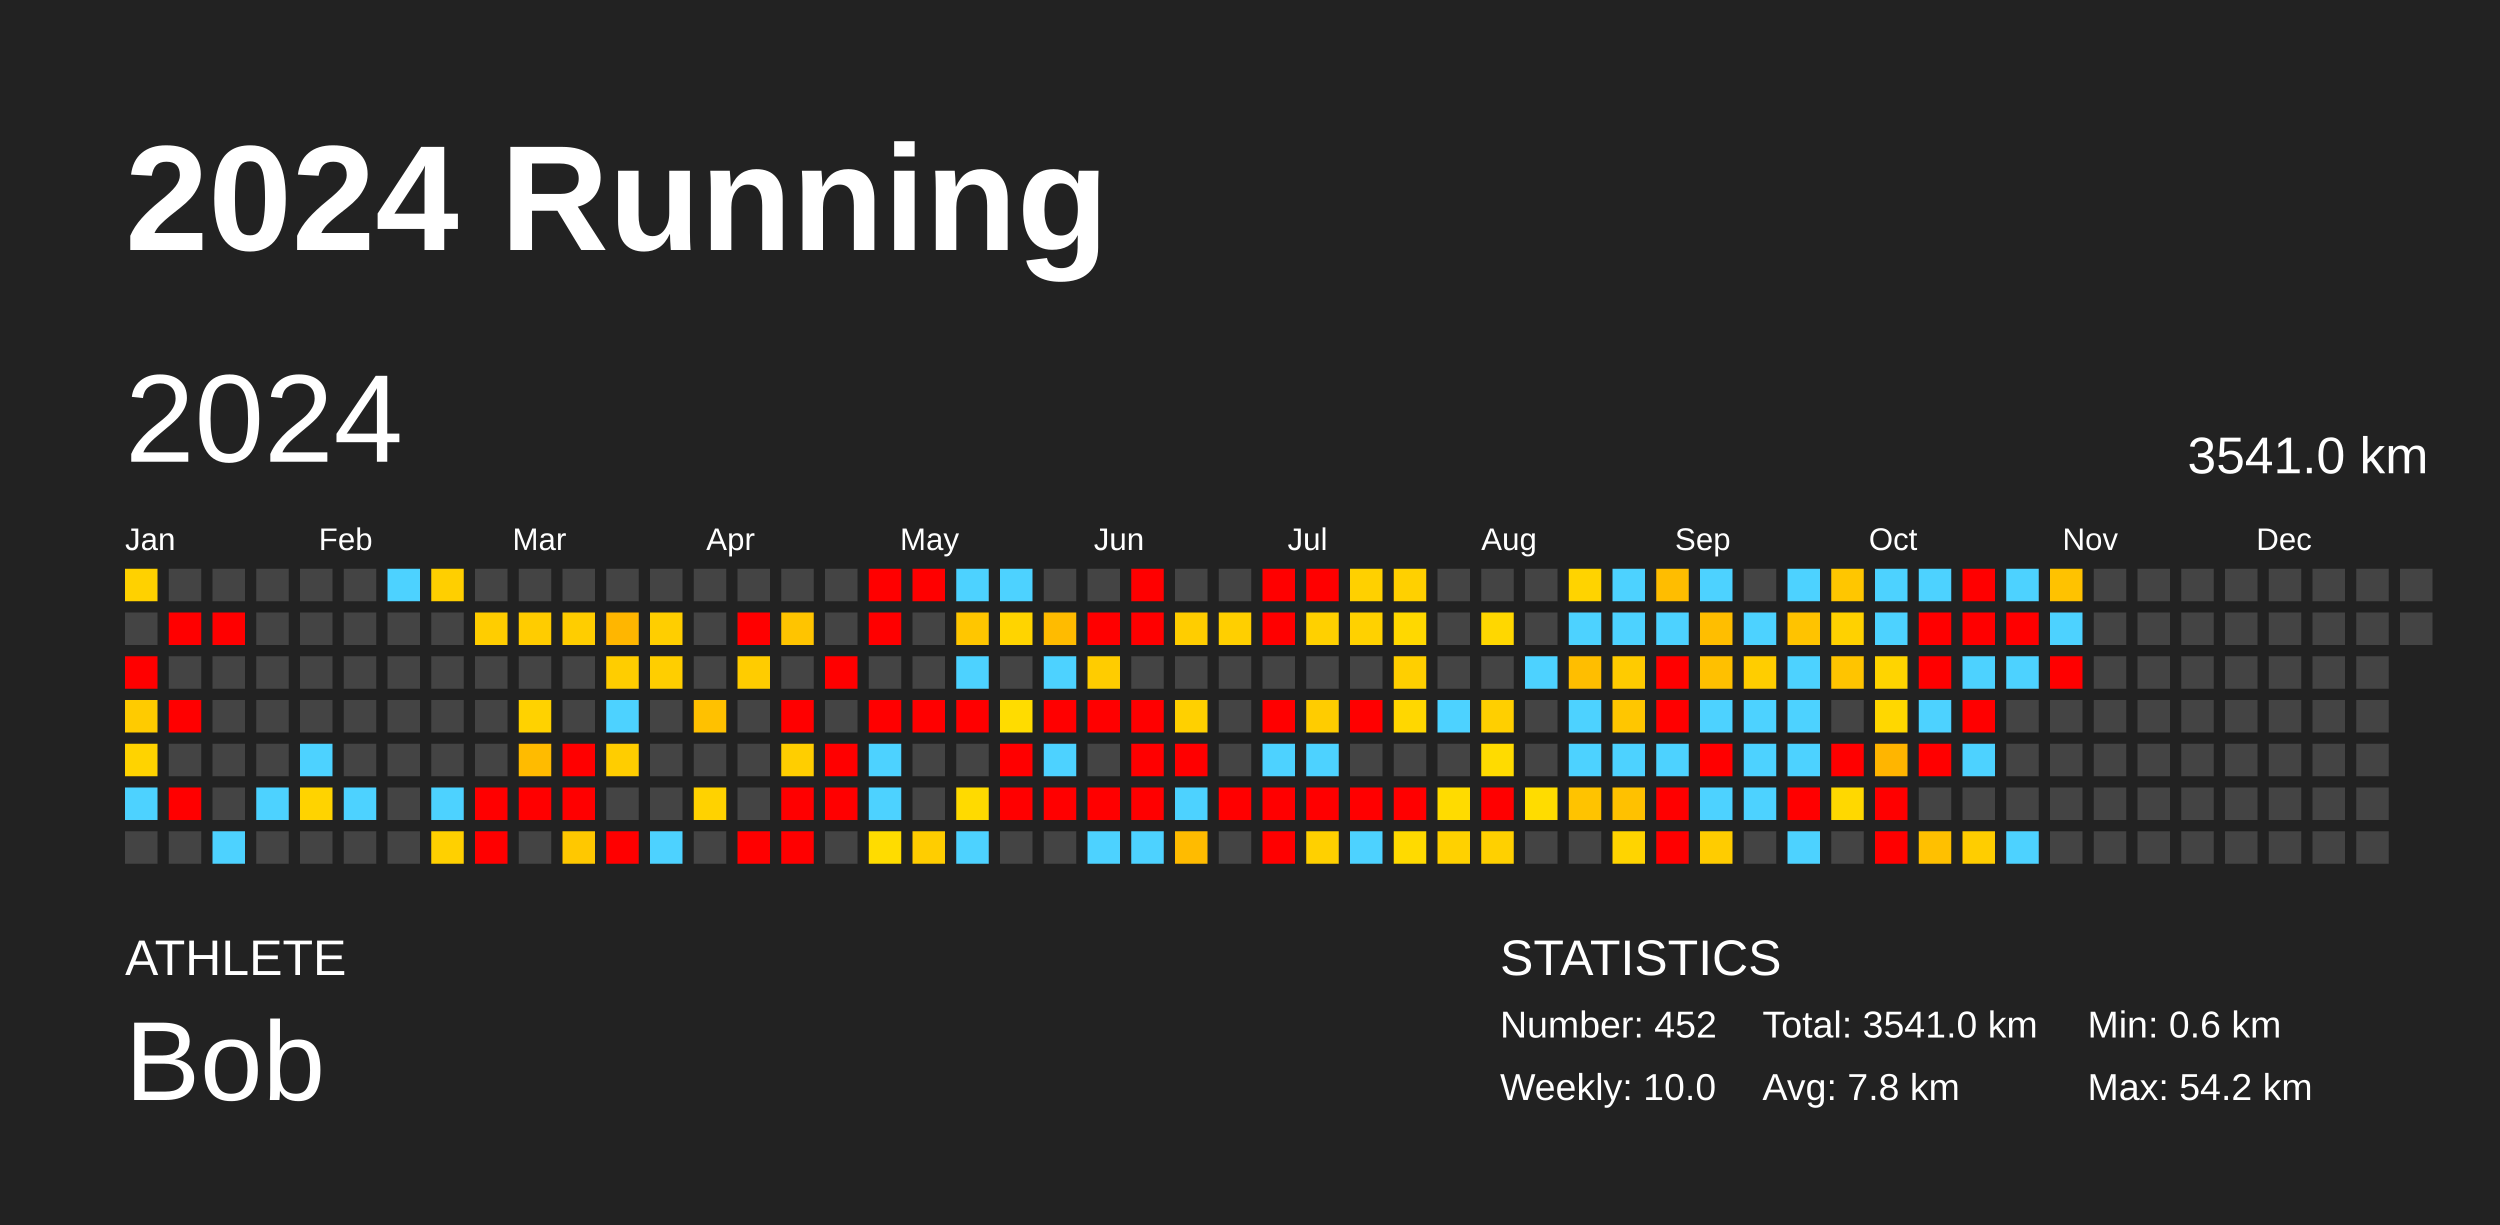
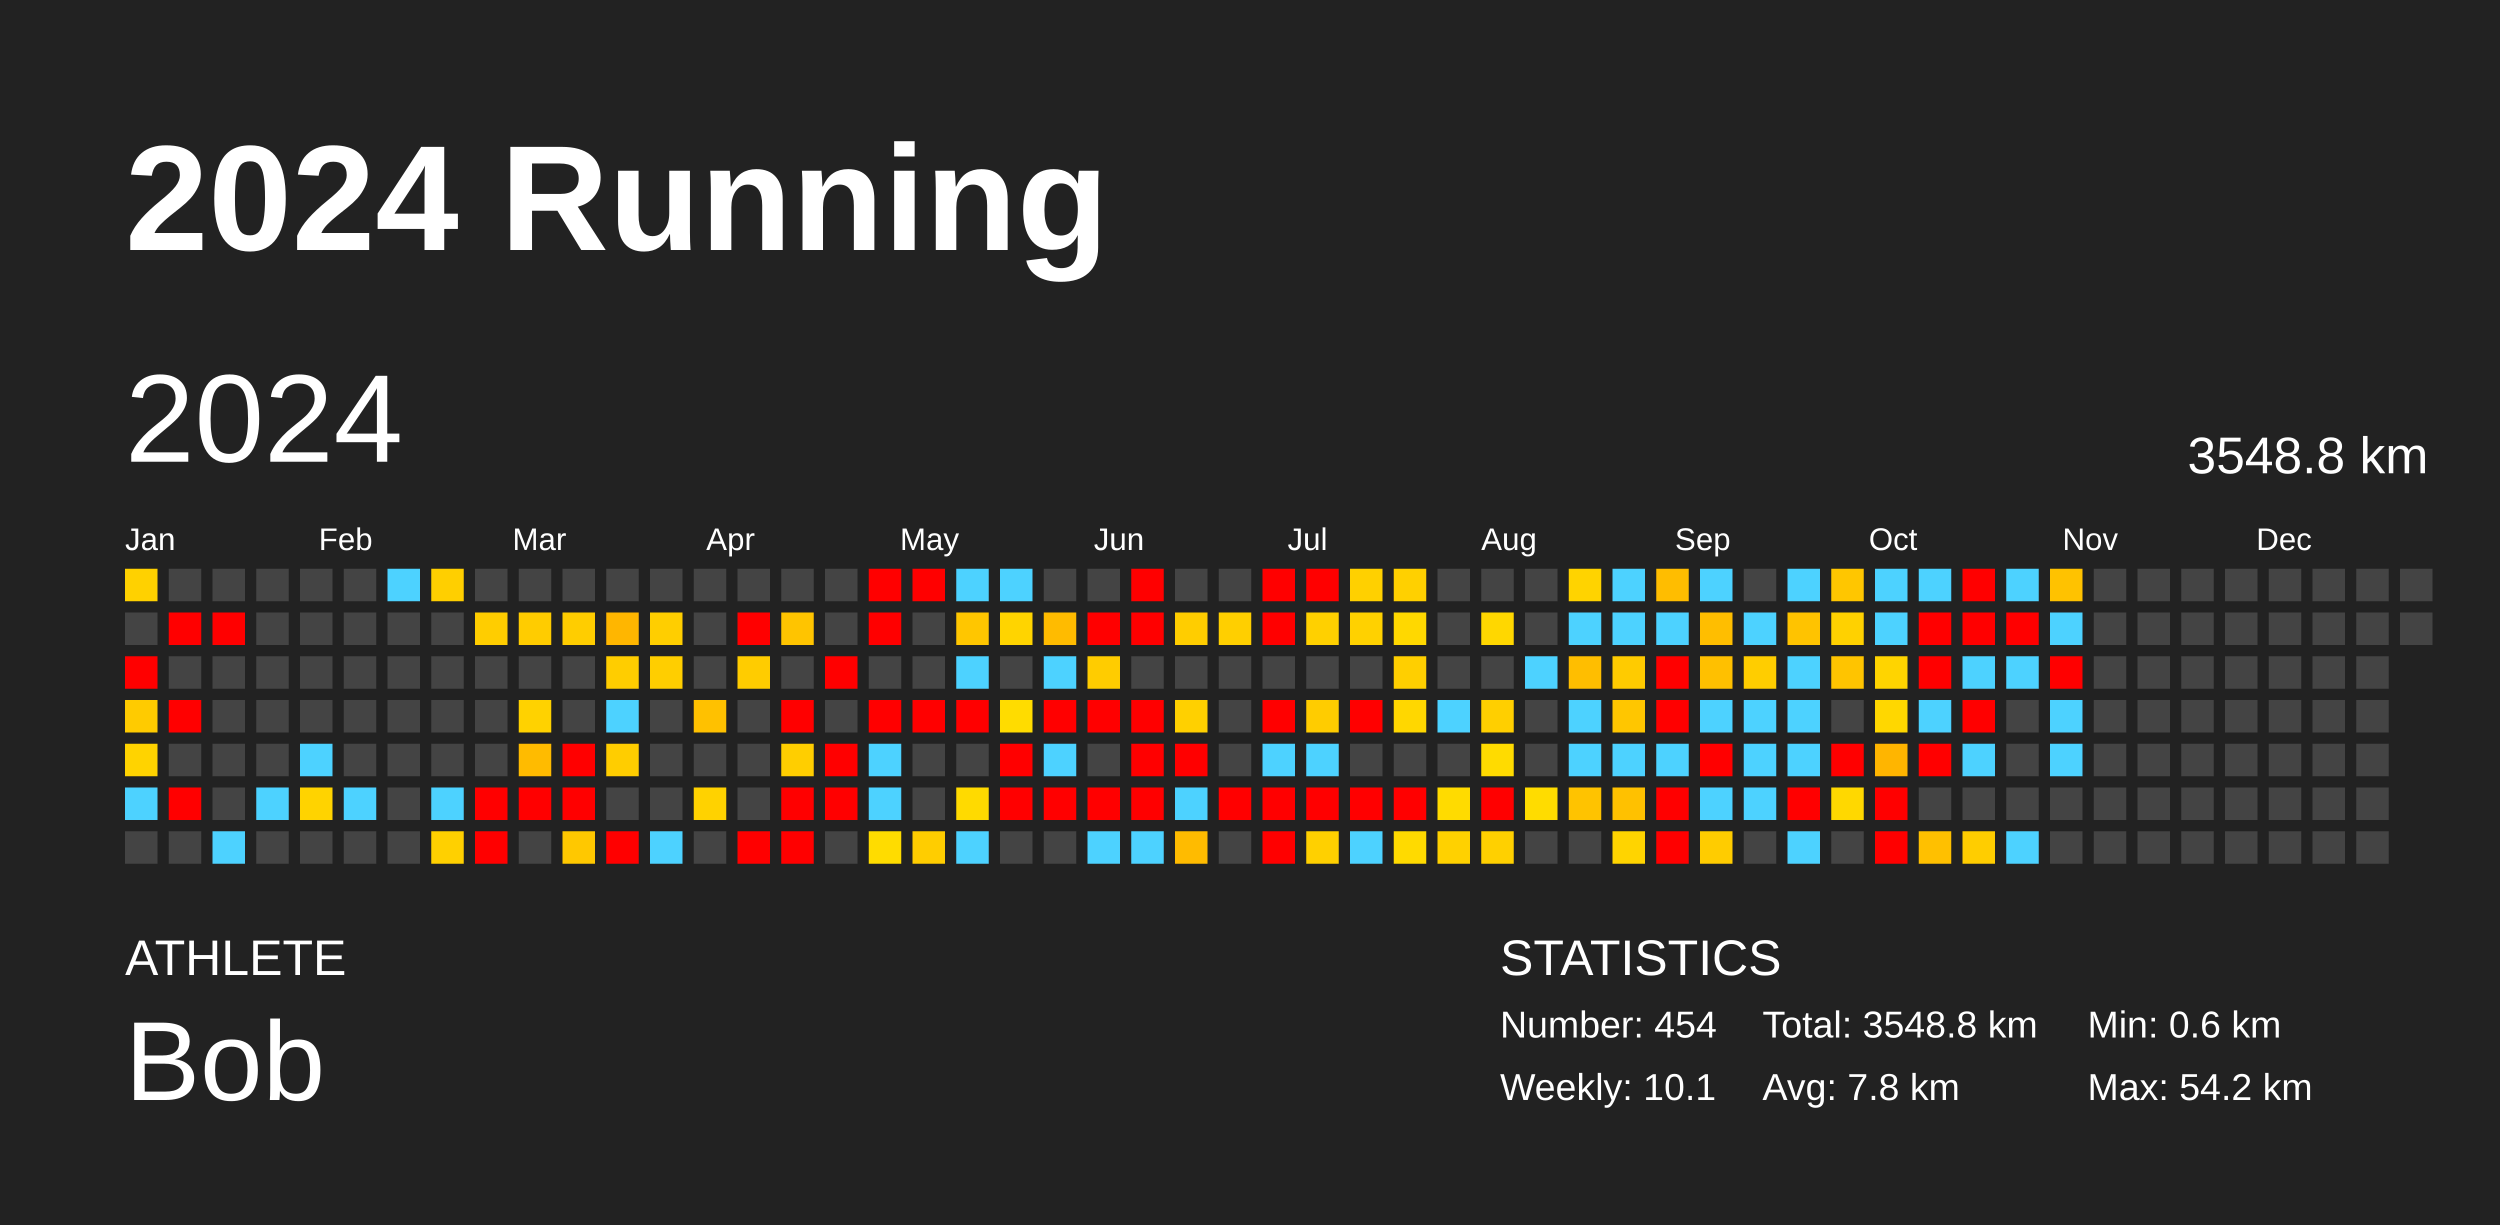
<svg xmlns="http://www.w3.org/2000/svg" baseProfile="full" height="98mm" version="1.1" viewBox="0,0,200,98" width="200mm">
  <defs />
  <rect fill="#222222" height="98" width="200" x="0" y="0" />
  <text fill="#FFFFFF" style="font-size:12px; font-family:Arial; font-weight:bold;" x="10" y="20">2024 Running</text>
  <text fill="#FFFFFF" style="font-size:4px; font-family:Arial" x="10" y="78">ATHLETE</text>
  <text fill="#FFFFFF" style="font-size:9px; font-family:Arial" x="10" y="88">Bob</text>
  <text fill="#FFFFFF" style="font-size:4px; font-family:Arial" x="120" y="78">STATISTICS</text>
-   <text fill="#FFFFFF" style="font-size:3px; font-family:Arial" x="120" y="83">Number: 452</text>
-   <text fill="#FFFFFF" style="font-size:3px; font-family:Arial" x="120" y="88">Weekly: 10.0</text>
-   <text fill="#FFFFFF" style="font-size:3px; font-family:Arial" x="141" y="83">Total: 3541.0 km</text>
+   <text fill="#FFFFFF" style="font-size:3px; font-family:Arial" x="120" y="83">Number: 454</text>
+   <text fill="#FFFFFF" style="font-size:3px; font-family:Arial" x="120" y="88">Weekly: 10.1</text>
+   <text fill="#FFFFFF" style="font-size:3px; font-family:Arial" x="141" y="83">Total: 3548.8 km</text>
  <text fill="#FFFFFF" style="font-size:3px; font-family:Arial" x="141" y="88">Avg: 7.8 km</text>
  <text fill="#FFFFFF" style="font-size:3px; font-family:Arial" x="167" y="83">Min: 0.6 km</text>
  <text fill="#FFFFFF" style="font-size:3px; font-family:Arial" x="167" y="88">Max: 54.2 km</text>
  <text dominant-baseline="hanging" fill="#FFFFFF" style="font-size:10.0px; font-family:Arial;" x="10" y="30">2024</text>
-   <text dominant-baseline="hanging" fill="#FFFFFF" style="font-size:4.125px; font-family:Arial;" x="175" y="35">3541.0 km</text>
+   <text dominant-baseline="hanging" fill="#FFFFFF" style="font-size:4.125px; font-family:Arial;" x="175" y="35">3548.8 km</text>
  <text fill="#FFFFFF" style="font-size:2.5px; font-family:Arial" x="10.0" y="44">Jan</text>
  <text fill="#FFFFFF" style="font-size:2.5px; font-family:Arial" x="25.5" y="44">Feb</text>
  <text fill="#FFFFFF" style="font-size:2.5px; font-family:Arial" x="41.0" y="44">Mar</text>
  <text fill="#FFFFFF" style="font-size:2.5px; font-family:Arial" x="56.5" y="44">Apr</text>
  <text fill="#FFFFFF" style="font-size:2.5px; font-family:Arial" x="72.0" y="44">May</text>
  <text fill="#FFFFFF" style="font-size:2.5px; font-family:Arial" x="87.5" y="44">Jun</text>
  <text fill="#FFFFFF" style="font-size:2.5px; font-family:Arial" x="103.0" y="44">Jul</text>
  <text fill="#FFFFFF" style="font-size:2.5px; font-family:Arial" x="118.5" y="44">Aug</text>
  <text fill="#FFFFFF" style="font-size:2.5px; font-family:Arial" x="134.0" y="44">Sep</text>
  <text fill="#FFFFFF" style="font-size:2.5px; font-family:Arial" x="149.5" y="44">Oct</text>
  <text fill="#FFFFFF" style="font-size:2.5px; font-family:Arial" x="165.0" y="44">Nov</text>
  <text fill="#FFFFFF" style="font-size:2.5px; font-family:Arial" x="180.5" y="44">Dec</text>
  <rect fill="#ffd100" height="2.6" width="2.6" x="10.0" y="45.5" />
  <rect fill="#444444" height="2.6" width="2.6" x="10.0" y="49.0" />
  <rect fill="red" height="2.6" width="2.6" x="10.0" y="52.5" />
  <rect fill="#ffcb00" height="2.6" width="2.6" x="10.0" y="56.0" />
  <rect fill="#ffd300" height="2.6" width="2.6" x="10.0" y="59.5" />
  <rect fill="#4dd2ff" height="2.6" width="2.6" x="10.0" y="63.0" />
  <rect fill="#444444" height="2.6" width="2.6" x="10.0" y="66.5" />
  <rect fill="#444444" height="2.6" width="2.6" x="13.5" y="45.5" />
  <rect fill="red" height="2.6" width="2.6" x="13.5" y="49.0" />
  <rect fill="#444444" height="2.6" width="2.6" x="13.5" y="52.5" />
  <rect fill="red" height="2.6" width="2.6" x="13.5" y="56.0" />
  <rect fill="#444444" height="2.6" width="2.6" x="13.5" y="59.5" />
  <rect fill="red" height="2.6" width="2.6" x="13.5" y="63.0" />
  <rect fill="#444444" height="2.6" width="2.6" x="13.5" y="66.5" />
  <rect fill="#444444" height="2.6" width="2.6" x="17.0" y="45.5" />
  <rect fill="red" height="2.6" width="2.6" x="17.0" y="49.0" />
  <rect fill="#444444" height="2.6" width="2.6" x="17.0" y="52.5" />
  <rect fill="#444444" height="2.6" width="2.6" x="17.0" y="56.0" />
  <rect fill="#444444" height="2.6" width="2.6" x="17.0" y="59.5" />
  <rect fill="#444444" height="2.6" width="2.6" x="17.0" y="63.0" />
  <rect fill="#4dd2ff" height="2.6" width="2.6" x="17.0" y="66.5" />
  <rect fill="#444444" height="2.6" width="2.6" x="20.5" y="45.5" />
  <rect fill="#444444" height="2.6" width="2.6" x="20.5" y="49.0" />
  <rect fill="#444444" height="2.6" width="2.6" x="20.5" y="52.5" />
  <rect fill="#444444" height="2.6" width="2.6" x="20.5" y="56.0" />
  <rect fill="#444444" height="2.6" width="2.6" x="20.5" y="59.5" />
  <rect fill="#4dd2ff" height="2.6" width="2.6" x="20.5" y="63.0" />
  <rect fill="#444444" height="2.6" width="2.6" x="20.5" y="66.5" />
  <rect fill="#444444" height="2.6" width="2.6" x="24.0" y="45.5" />
  <rect fill="#444444" height="2.6" width="2.6" x="24.0" y="49.0" />
  <rect fill="#444444" height="2.6" width="2.6" x="24.0" y="52.5" />
  <rect fill="#444444" height="2.6" width="2.6" x="24.0" y="56.0" />
  <rect fill="#4dd2ff" height="2.6" width="2.6" x="24.0" y="59.5" />
  <rect fill="#ffd300" height="2.6" width="2.6" x="24.0" y="63.0" />
  <rect fill="#444444" height="2.6" width="2.6" x="24.0" y="66.5" />
  <rect fill="#444444" height="2.6" width="2.6" x="27.5" y="45.5" />
  <rect fill="#444444" height="2.6" width="2.6" x="27.5" y="49.0" />
  <rect fill="#444444" height="2.6" width="2.6" x="27.5" y="52.5" />
  <rect fill="#444444" height="2.6" width="2.6" x="27.5" y="56.0" />
  <rect fill="#444444" height="2.6" width="2.6" x="27.5" y="59.5" />
  <rect fill="#4dd2ff" height="2.6" width="2.6" x="27.5" y="63.0" />
  <rect fill="#444444" height="2.6" width="2.6" x="27.5" y="66.5" />
  <rect fill="#4dd2ff" height="2.6" width="2.6" x="31.0" y="45.5" />
  <rect fill="#444444" height="2.6" width="2.6" x="31.0" y="49.0" />
  <rect fill="#444444" height="2.6" width="2.6" x="31.0" y="52.5" />
  <rect fill="#444444" height="2.6" width="2.6" x="31.0" y="56.0" />
  <rect fill="#444444" height="2.6" width="2.6" x="31.0" y="59.5" />
  <rect fill="#444444" height="2.6" width="2.6" x="31.0" y="63.0" />
  <rect fill="#444444" height="2.6" width="2.6" x="31.0" y="66.5" />
  <rect fill="#ffcf00" height="2.6" width="2.6" x="34.5" y="45.5" />
  <rect fill="#444444" height="2.6" width="2.6" x="34.5" y="49.0" />
  <rect fill="#444444" height="2.6" width="2.6" x="34.5" y="52.5" />
  <rect fill="#444444" height="2.6" width="2.6" x="34.5" y="56.0" />
  <rect fill="#444444" height="2.6" width="2.6" x="34.5" y="59.5" />
  <rect fill="#4dd2ff" height="2.6" width="2.6" x="34.5" y="63.0" />
  <rect fill="#ffd000" height="2.6" width="2.6" x="34.5" y="66.5" />
  <rect fill="#444444" height="2.6" width="2.6" x="38.0" y="45.5" />
  <rect fill="#ffcd00" height="2.6" width="2.6" x="38.0" y="49.0" />
  <rect fill="#444444" height="2.6" width="2.6" x="38.0" y="52.5" />
  <rect fill="#444444" height="2.6" width="2.6" x="38.0" y="56.0" />
  <rect fill="#444444" height="2.6" width="2.6" x="38.0" y="59.5" />
  <rect fill="red" height="2.6" width="2.6" x="38.0" y="63.0" />
  <rect fill="red" height="2.6" width="2.6" x="38.0" y="66.5" />
  <rect fill="#444444" height="2.6" width="2.6" x="41.5" y="45.5" />
  <rect fill="#ffcc00" height="2.6" width="2.6" x="41.5" y="49.0" />
  <rect fill="#444444" height="2.6" width="2.6" x="41.5" y="52.5" />
  <rect fill="#ffd200" height="2.6" width="2.6" x="41.5" y="56.0" />
  <rect fill="#ffbb00" height="2.6" width="2.6" x="41.5" y="59.5" />
  <rect fill="red" height="2.6" width="2.6" x="41.5" y="63.0" />
  <rect fill="#444444" height="2.6" width="2.6" x="41.5" y="66.5" />
  <rect fill="#444444" height="2.6" width="2.6" x="45.0" y="45.5" />
  <rect fill="#ffcd00" height="2.6" width="2.6" x="45.0" y="49.0" />
  <rect fill="#444444" height="2.6" width="2.6" x="45.0" y="52.5" />
  <rect fill="#444444" height="2.6" width="2.6" x="45.0" y="56.0" />
  <rect fill="red" height="2.6" width="2.6" x="45.0" y="59.5" />
  <rect fill="red" height="2.6" width="2.6" x="45.0" y="63.0" />
  <rect fill="#ffc800" height="2.6" width="2.6" x="45.0" y="66.5" />
  <rect fill="#444444" height="2.6" width="2.6" x="48.5" y="45.5" />
  <rect fill="#ffb600" height="2.6" width="2.6" x="48.5" y="49.0" />
  <rect fill="#ffcd00" height="2.6" width="2.6" x="48.5" y="52.5" />
  <rect fill="#4dd2ff" height="2.6" width="2.6" x="48.5" y="56.0" />
  <rect fill="#ffcd00" height="2.6" width="2.6" x="48.5" y="59.5" />
  <rect fill="#444444" height="2.6" width="2.6" x="48.5" y="63.0" />
  <rect fill="red" height="2.6" width="2.6" x="48.5" y="66.5" />
  <rect fill="#444444" height="2.6" width="2.6" x="52.0" y="45.5" />
  <rect fill="#ffce00" height="2.6" width="2.6" x="52.0" y="49.0" />
  <rect fill="#ffce00" height="2.6" width="2.6" x="52.0" y="52.5" />
  <rect fill="#444444" height="2.6" width="2.6" x="52.0" y="56.0" />
  <rect fill="#444444" height="2.6" width="2.6" x="52.0" y="59.5" />
  <rect fill="#444444" height="2.6" width="2.6" x="52.0" y="63.0" />
  <rect fill="#4dd2ff" height="2.6" width="2.6" x="52.0" y="66.5" />
  <rect fill="#444444" height="2.6" width="2.6" x="55.5" y="45.5" />
  <rect fill="#444444" height="2.6" width="2.6" x="55.5" y="49.0" />
  <rect fill="#444444" height="2.6" width="2.6" x="55.5" y="52.5" />
  <rect fill="#ffc100" height="2.6" width="2.6" x="55.5" y="56.0" />
  <rect fill="#444444" height="2.6" width="2.6" x="55.5" y="59.5" />
  <rect fill="#ffd200" height="2.6" width="2.6" x="55.5" y="63.0" />
  <rect fill="#444444" height="2.6" width="2.6" x="55.5" y="66.5" />
  <rect fill="#444444" height="2.6" width="2.6" x="59.0" y="45.5" />
  <rect fill="red" height="2.6" width="2.6" x="59.0" y="49.0" />
  <rect fill="#ffcc00" height="2.6" width="2.6" x="59.0" y="52.5" />
  <rect fill="#444444" height="2.6" width="2.6" x="59.0" y="56.0" />
  <rect fill="#444444" height="2.6" width="2.6" x="59.0" y="59.5" />
  <rect fill="#444444" height="2.6" width="2.6" x="59.0" y="63.0" />
  <rect fill="red" height="2.6" width="2.6" x="59.0" y="66.5" />
  <rect fill="#444444" height="2.6" width="2.6" x="62.5" y="45.5" />
  <rect fill="#ffc400" height="2.6" width="2.6" x="62.5" y="49.0" />
  <rect fill="#444444" height="2.6" width="2.6" x="62.5" y="52.5" />
  <rect fill="red" height="2.6" width="2.6" x="62.5" y="56.0" />
  <rect fill="#ffce00" height="2.6" width="2.6" x="62.5" y="59.5" />
  <rect fill="red" height="2.6" width="2.6" x="62.5" y="63.0" />
  <rect fill="red" height="2.6" width="2.6" x="62.5" y="66.5" />
  <rect fill="#444444" height="2.6" width="2.6" x="66.0" y="45.5" />
  <rect fill="#444444" height="2.6" width="2.6" x="66.0" y="49.0" />
  <rect fill="red" height="2.6" width="2.6" x="66.0" y="52.5" />
  <rect fill="#444444" height="2.6" width="2.6" x="66.0" y="56.0" />
  <rect fill="red" height="2.6" width="2.6" x="66.0" y="59.5" />
  <rect fill="red" height="2.6" width="2.6" x="66.0" y="63.0" />
  <rect fill="#444444" height="2.6" width="2.6" x="66.0" y="66.5" />
  <rect fill="red" height="2.6" width="2.6" x="69.5" y="45.5" />
  <rect fill="red" height="2.6" width="2.6" x="69.5" y="49.0" />
  <rect fill="#444444" height="2.6" width="2.6" x="69.5" y="52.5" />
  <rect fill="red" height="2.6" width="2.6" x="69.5" y="56.0" />
  <rect fill="#4dd2ff" height="2.6" width="2.6" x="69.5" y="59.5" />
  <rect fill="#4dd2ff" height="2.6" width="2.6" x="69.5" y="63.0" />
  <rect fill="#ffdc00" height="2.6" width="2.6" x="69.5" y="66.5" />
  <rect fill="red" height="2.6" width="2.6" x="73.0" y="45.5" />
  <rect fill="#444444" height="2.6" width="2.6" x="73.0" y="49.0" />
  <rect fill="#444444" height="2.6" width="2.6" x="73.0" y="52.5" />
  <rect fill="red" height="2.6" width="2.6" x="73.0" y="56.0" />
  <rect fill="#444444" height="2.6" width="2.6" x="73.0" y="59.5" />
  <rect fill="#444444" height="2.6" width="2.6" x="73.0" y="63.0" />
  <rect fill="#ffcd00" height="2.6" width="2.6" x="73.0" y="66.5" />
  <rect fill="#4dd2ff" height="2.6" width="2.6" x="76.5" y="45.5" />
  <rect fill="#ffc600" height="2.6" width="2.6" x="76.5" y="49.0" />
  <rect fill="#4dd2ff" height="2.6" width="2.6" x="76.5" y="52.5" />
  <rect fill="red" height="2.6" width="2.6" x="76.5" y="56.0" />
  <rect fill="#444444" height="2.6" width="2.6" x="76.5" y="59.5" />
  <rect fill="#ffda00" height="2.6" width="2.6" x="76.5" y="63.0" />
  <rect fill="#4dd2ff" height="2.6" width="2.6" x="76.5" y="66.5" />
  <rect fill="#4dd2ff" height="2.6" width="2.6" x="80.0" y="45.5" />
  <rect fill="#ffd400" height="2.6" width="2.6" x="80.0" y="49.0" />
  <rect fill="#444444" height="2.6" width="2.6" x="80.0" y="52.5" />
  <rect fill="#ffdc00" height="2.6" width="2.6" x="80.0" y="56.0" />
  <rect fill="red" height="2.6" width="2.6" x="80.0" y="59.5" />
  <rect fill="red" height="2.6" width="2.6" x="80.0" y="63.0" />
  <rect fill="#444444" height="2.6" width="2.6" x="80.0" y="66.5" />
  <rect fill="#444444" height="2.6" width="2.6" x="83.5" y="45.5" />
  <rect fill="#ffbb00" height="2.6" width="2.6" x="83.5" y="49.0" />
  <rect fill="#4dd2ff" height="2.6" width="2.6" x="83.5" y="52.5" />
  <rect fill="red" height="2.6" width="2.6" x="83.5" y="56.0" />
  <rect fill="#4dd2ff" height="2.6" width="2.6" x="83.5" y="59.5" />
  <rect fill="red" height="2.6" width="2.6" x="83.5" y="63.0" />
  <rect fill="#444444" height="2.6" width="2.6" x="83.5" y="66.5" />
  <rect fill="#444444" height="2.6" width="2.6" x="87.0" y="45.5" />
  <rect fill="red" height="2.6" width="2.6" x="87.0" y="49.0" />
  <rect fill="#ffcc00" height="2.6" width="2.6" x="87.0" y="52.5" />
  <rect fill="red" height="2.6" width="2.6" x="87.0" y="56.0" />
  <rect fill="#444444" height="2.6" width="2.6" x="87.0" y="59.5" />
  <rect fill="red" height="2.6" width="2.6" x="87.0" y="63.0" />
  <rect fill="#4dd2ff" height="2.6" width="2.6" x="87.0" y="66.5" />
  <rect fill="red" height="2.6" width="2.6" x="90.5" y="45.5" />
  <rect fill="red" height="2.6" width="2.6" x="90.5" y="49.0" />
  <rect fill="#444444" height="2.6" width="2.6" x="90.5" y="52.5" />
  <rect fill="red" height="2.6" width="2.6" x="90.5" y="56.0" />
  <rect fill="red" height="2.6" width="2.6" x="90.5" y="59.5" />
  <rect fill="red" height="2.6" width="2.6" x="90.5" y="63.0" />
  <rect fill="#4dd2ff" height="2.6" width="2.6" x="90.5" y="66.5" />
  <rect fill="#444444" height="2.6" width="2.6" x="94.0" y="45.5" />
  <rect fill="#ffcd00" height="2.6" width="2.6" x="94.0" y="49.0" />
  <rect fill="#444444" height="2.6" width="2.6" x="94.0" y="52.5" />
  <rect fill="#ffd000" height="2.6" width="2.6" x="94.0" y="56.0" />
  <rect fill="red" height="2.6" width="2.6" x="94.0" y="59.5" />
  <rect fill="#4dd2ff" height="2.6" width="2.6" x="94.0" y="63.0" />
  <rect fill="#ffbb00" height="2.6" width="2.6" x="94.0" y="66.5" />
  <rect fill="#444444" height="2.6" width="2.6" x="97.5" y="45.5" />
  <rect fill="#ffcf00" height="2.6" width="2.6" x="97.5" y="49.0" />
  <rect fill="#444444" height="2.6" width="2.6" x="97.5" y="52.5" />
  <rect fill="#444444" height="2.6" width="2.6" x="97.5" y="56.0" />
  <rect fill="#444444" height="2.6" width="2.6" x="97.5" y="59.5" />
  <rect fill="red" height="2.6" width="2.6" x="97.5" y="63.0" />
  <rect fill="#444444" height="2.6" width="2.6" x="97.5" y="66.5" />
  <rect fill="red" height="2.6" width="2.6" x="101.0" y="45.5" />
  <rect fill="red" height="2.6" width="2.6" x="101.0" y="49.0" />
  <rect fill="#444444" height="2.6" width="2.6" x="101.0" y="52.5" />
  <rect fill="red" height="2.6" width="2.6" x="101.0" y="56.0" />
  <rect fill="#4dd2ff" height="2.6" width="2.6" x="101.0" y="59.5" />
  <rect fill="red" height="2.6" width="2.6" x="101.0" y="63.0" />
  <rect fill="red" height="2.6" width="2.6" x="101.0" y="66.5" />
  <rect fill="red" height="2.6" width="2.6" x="104.5" y="45.5" />
  <rect fill="#ffd000" height="2.6" width="2.6" x="104.5" y="49.0" />
  <rect fill="#444444" height="2.6" width="2.6" x="104.5" y="52.5" />
  <rect fill="#ffcc00" height="2.6" width="2.6" x="104.5" y="56.0" />
  <rect fill="#4dd2ff" height="2.6" width="2.6" x="104.5" y="59.5" />
  <rect fill="red" height="2.6" width="2.6" x="104.5" y="63.0" />
  <rect fill="#ffd000" height="2.6" width="2.6" x="104.5" y="66.5" />
  <rect fill="#ffd000" height="2.6" width="2.6" x="108.0" y="45.5" />
  <rect fill="#ffd100" height="2.6" width="2.6" x="108.0" y="49.0" />
  <rect fill="#444444" height="2.6" width="2.6" x="108.0" y="52.5" />
  <rect fill="red" height="2.6" width="2.6" x="108.0" y="56.0" />
  <rect fill="#444444" height="2.6" width="2.6" x="108.0" y="59.5" />
  <rect fill="red" height="2.6" width="2.6" x="108.0" y="63.0" />
  <rect fill="#4dd2ff" height="2.6" width="2.6" x="108.0" y="66.5" />
  <rect fill="#ffd000" height="2.6" width="2.6" x="111.5" y="45.5" />
  <rect fill="#ffd800" height="2.6" width="2.6" x="111.5" y="49.0" />
  <rect fill="#ffcf00" height="2.6" width="2.6" x="111.5" y="52.5" />
  <rect fill="#ffd700" height="2.6" width="2.6" x="111.5" y="56.0" />
  <rect fill="#444444" height="2.6" width="2.6" x="111.5" y="59.5" />
  <rect fill="red" height="2.6" width="2.6" x="111.5" y="63.0" />
  <rect fill="#ffda00" height="2.6" width="2.6" x="111.5" y="66.5" />
  <rect fill="#444444" height="2.6" width="2.6" x="115.0" y="45.5" />
  <rect fill="#444444" height="2.6" width="2.6" x="115.0" y="49.0" />
  <rect fill="#444444" height="2.6" width="2.6" x="115.0" y="52.5" />
  <rect fill="#4dd2ff" height="2.6" width="2.6" x="115.0" y="56.0" />
  <rect fill="#444444" height="2.6" width="2.6" x="115.0" y="59.5" />
  <rect fill="#ffdb00" height="2.6" width="2.6" x="115.0" y="63.0" />
  <rect fill="#ffd100" height="2.6" width="2.6" x="115.0" y="66.5" />
  <rect fill="#444444" height="2.6" width="2.6" x="118.5" y="45.5" />
  <rect fill="#ffd700" height="2.6" width="2.6" x="118.5" y="49.0" />
  <rect fill="#444444" height="2.6" width="2.6" x="118.5" y="52.5" />
  <rect fill="#ffcf00" height="2.6" width="2.6" x="118.5" y="56.0" />
  <rect fill="#ffdb00" height="2.6" width="2.6" x="118.5" y="59.5" />
  <rect fill="red" height="2.6" width="2.6" x="118.5" y="63.0" />
  <rect fill="#ffd000" height="2.6" width="2.6" x="118.5" y="66.5" />
  <rect fill="#444444" height="2.6" width="2.6" x="122.0" y="45.5" />
  <rect fill="#444444" height="2.6" width="2.6" x="122.0" y="49.0" />
  <rect fill="#4dd2ff" height="2.6" width="2.6" x="122.0" y="52.5" />
  <rect fill="#444444" height="2.6" width="2.6" x="122.0" y="56.0" />
  <rect fill="#444444" height="2.6" width="2.6" x="122.0" y="59.5" />
  <rect fill="#ffdc00" height="2.6" width="2.6" x="122.0" y="63.0" />
  <rect fill="#444444" height="2.6" width="2.6" x="122.0" y="66.5" />
  <rect fill="#ffd300" height="2.6" width="2.6" x="125.5" y="45.5" />
  <rect fill="#4dd2ff" height="2.6" width="2.6" x="125.5" y="49.0" />
  <rect fill="#ffbe00" height="2.6" width="2.6" x="125.5" y="52.5" />
  <rect fill="#4dd2ff" height="2.6" width="2.6" x="125.5" y="56.0" />
  <rect fill="#4dd2ff" height="2.6" width="2.6" x="125.5" y="59.5" />
  <rect fill="#ffc300" height="2.6" width="2.6" x="125.5" y="63.0" />
  <rect fill="#444444" height="2.6" width="2.6" x="125.5" y="66.5" />
  <rect fill="#4dd2ff" height="2.6" width="2.6" x="129.0" y="45.5" />
  <rect fill="#4dd2ff" height="2.6" width="2.6" x="129.0" y="49.0" />
  <rect fill="#ffcb00" height="2.6" width="2.6" x="129.0" y="52.5" />
  <rect fill="#ffc600" height="2.6" width="2.6" x="129.0" y="56.0" />
  <rect fill="#4dd2ff" height="2.6" width="2.6" x="129.0" y="59.5" />
  <rect fill="#ffc100" height="2.6" width="2.6" x="129.0" y="63.0" />
  <rect fill="#ffd400" height="2.6" width="2.6" x="129.0" y="66.5" />
  <rect fill="#ffbd00" height="2.6" width="2.6" x="132.5" y="45.5" />
  <rect fill="#4dd2ff" height="2.6" width="2.6" x="132.5" y="49.0" />
  <rect fill="red" height="2.6" width="2.6" x="132.5" y="52.5" />
  <rect fill="red" height="2.6" width="2.6" x="132.5" y="56.0" />
  <rect fill="#4dd2ff" height="2.6" width="2.6" x="132.5" y="59.5" />
  <rect fill="red" height="2.6" width="2.6" x="132.5" y="63.0" />
  <rect fill="red" height="2.6" width="2.6" x="132.5" y="66.5" />
  <rect fill="#4dd2ff" height="2.6" width="2.6" x="136.0" y="45.5" />
  <rect fill="#ffbe00" height="2.6" width="2.6" x="136.0" y="49.0" />
  <rect fill="#ffc000" height="2.6" width="2.6" x="136.0" y="52.5" />
  <rect fill="#4dd2ff" height="2.6" width="2.6" x="136.0" y="56.0" />
  <rect fill="red" height="2.6" width="2.6" x="136.0" y="59.5" />
  <rect fill="#4dd2ff" height="2.6" width="2.6" x="136.0" y="63.0" />
  <rect fill="#ffcc00" height="2.6" width="2.6" x="136.0" y="66.5" />
  <rect fill="#444444" height="2.6" width="2.6" x="139.5" y="45.5" />
  <rect fill="#4dd2ff" height="2.6" width="2.6" x="139.5" y="49.0" />
  <rect fill="#ffcd00" height="2.6" width="2.6" x="139.5" y="52.5" />
  <rect fill="#4dd2ff" height="2.6" width="2.6" x="139.5" y="56.0" />
  <rect fill="#4dd2ff" height="2.6" width="2.6" x="139.5" y="59.5" />
  <rect fill="#4dd2ff" height="2.6" width="2.6" x="139.5" y="63.0" />
  <rect fill="#444444" height="2.6" width="2.6" x="139.5" y="66.5" />
  <rect fill="#4dd2ff" height="2.6" width="2.6" x="143.0" y="45.5" />
  <rect fill="#ffc300" height="2.6" width="2.6" x="143.0" y="49.0" />
  <rect fill="#4dd2ff" height="2.6" width="2.6" x="143.0" y="52.5" />
  <rect fill="#4dd2ff" height="2.6" width="2.6" x="143.0" y="56.0" />
  <rect fill="#4dd2ff" height="2.6" width="2.6" x="143.0" y="59.5" />
  <rect fill="red" height="2.6" width="2.6" x="143.0" y="63.0" />
  <rect fill="#4dd2ff" height="2.6" width="2.6" x="143.0" y="66.5" />
  <rect fill="#ffc600" height="2.6" width="2.6" x="146.5" y="45.5" />
  <rect fill="#ffd100" height="2.6" width="2.6" x="146.5" y="49.0" />
  <rect fill="#ffc400" height="2.6" width="2.6" x="146.5" y="52.5" />
  <rect fill="#444444" height="2.6" width="2.6" x="146.5" y="56.0" />
  <rect fill="red" height="2.6" width="2.6" x="146.5" y="59.5" />
  <rect fill="#ffd800" height="2.6" width="2.6" x="146.5" y="63.0" />
  <rect fill="#444444" height="2.6" width="2.6" x="146.5" y="66.5" />
  <rect fill="#4dd2ff" height="2.6" width="2.6" x="150.0" y="45.5" />
  <rect fill="#4dd2ff" height="2.6" width="2.6" x="150.0" y="49.0" />
  <rect fill="#ffd400" height="2.6" width="2.6" x="150.0" y="52.5" />
  <rect fill="#ffd700" height="2.6" width="2.6" x="150.0" y="56.0" />
  <rect fill="#ffb500" height="2.6" width="2.6" x="150.0" y="59.5" />
  <rect fill="red" height="2.6" width="2.6" x="150.0" y="63.0" />
  <rect fill="red" height="2.6" width="2.6" x="150.0" y="66.5" />
  <rect fill="#4dd2ff" height="2.6" width="2.6" x="153.5" y="45.5" />
  <rect fill="red" height="2.6" width="2.6" x="153.5" y="49.0" />
  <rect fill="red" height="2.6" width="2.6" x="153.5" y="52.5" />
  <rect fill="#4dd2ff" height="2.6" width="2.6" x="153.5" y="56.0" />
  <rect fill="red" height="2.6" width="2.6" x="153.5" y="59.5" />
  <rect fill="#444444" height="2.6" width="2.6" x="153.5" y="63.0" />
  <rect fill="#ffc000" height="2.6" width="2.6" x="153.5" y="66.5" />
  <rect fill="red" height="2.6" width="2.6" x="157.0" y="45.5" />
  <rect fill="red" height="2.6" width="2.6" x="157.0" y="49.0" />
  <rect fill="#4dd2ff" height="2.6" width="2.6" x="157.0" y="52.5" />
  <rect fill="red" height="2.6" width="2.6" x="157.0" y="56.0" />
  <rect fill="#4dd2ff" height="2.6" width="2.6" x="157.0" y="59.5" />
  <rect fill="#444444" height="2.6" width="2.6" x="157.0" y="63.0" />
  <rect fill="#ffcd00" height="2.6" width="2.6" x="157.0" y="66.5" />
  <rect fill="#4dd2ff" height="2.6" width="2.6" x="160.5" y="45.5" />
  <rect fill="red" height="2.6" width="2.6" x="160.5" y="49.0" />
  <rect fill="#4dd2ff" height="2.6" width="2.6" x="160.5" y="52.5" />
  <rect fill="#444444" height="2.6" width="2.6" x="160.5" y="56.0" />
  <rect fill="#444444" height="2.6" width="2.6" x="160.5" y="59.5" />
  <rect fill="#444444" height="2.6" width="2.6" x="160.5" y="63.0" />
  <rect fill="#4dd2ff" height="2.6" width="2.6" x="160.5" y="66.5" />
  <rect fill="#ffc200" height="2.6" width="2.6" x="164.0" y="45.5" />
  <rect fill="#4dd2ff" height="2.6" width="2.6" x="164.0" y="49.0" />
  <rect fill="red" height="2.6" width="2.6" x="164.0" y="52.5" />
-   <rect fill="#444444" height="2.6" width="2.6" x="164.0" y="56.0" />
-   <rect fill="#444444" height="2.6" width="2.6" x="164.0" y="59.5" />
+   <rect fill="#4dd2ff" height="2.6" width="2.6" x="164.0" y="56.0" />
+   <rect fill="#4dd2ff" height="2.6" width="2.6" x="164.0" y="59.5" />
  <rect fill="#444444" height="2.6" width="2.6" x="164.0" y="63.0" />
  <rect fill="#444444" height="2.6" width="2.6" x="164.0" y="66.5" />
  <rect fill="#444444" height="2.6" width="2.6" x="167.5" y="45.5" />
  <rect fill="#444444" height="2.6" width="2.6" x="167.5" y="49.0" />
  <rect fill="#444444" height="2.6" width="2.6" x="167.5" y="52.5" />
  <rect fill="#444444" height="2.6" width="2.6" x="167.5" y="56.0" />
  <rect fill="#444444" height="2.6" width="2.6" x="167.5" y="59.5" />
  <rect fill="#444444" height="2.6" width="2.6" x="167.5" y="63.0" />
  <rect fill="#444444" height="2.6" width="2.6" x="167.5" y="66.5" />
  <rect fill="#444444" height="2.6" width="2.6" x="171.0" y="45.5" />
  <rect fill="#444444" height="2.6" width="2.6" x="171.0" y="49.0" />
  <rect fill="#444444" height="2.6" width="2.6" x="171.0" y="52.5" />
  <rect fill="#444444" height="2.6" width="2.6" x="171.0" y="56.0" />
  <rect fill="#444444" height="2.6" width="2.6" x="171.0" y="59.5" />
  <rect fill="#444444" height="2.6" width="2.6" x="171.0" y="63.0" />
  <rect fill="#444444" height="2.6" width="2.6" x="171.0" y="66.5" />
  <rect fill="#444444" height="2.6" width="2.6" x="174.5" y="45.5" />
  <rect fill="#444444" height="2.6" width="2.6" x="174.5" y="49.0" />
  <rect fill="#444444" height="2.6" width="2.6" x="174.5" y="52.5" />
  <rect fill="#444444" height="2.6" width="2.6" x="174.5" y="56.0" />
  <rect fill="#444444" height="2.6" width="2.6" x="174.5" y="59.5" />
  <rect fill="#444444" height="2.6" width="2.6" x="174.5" y="63.0" />
  <rect fill="#444444" height="2.6" width="2.6" x="174.5" y="66.5" />
  <rect fill="#444444" height="2.6" width="2.6" x="178.0" y="45.5" />
  <rect fill="#444444" height="2.6" width="2.6" x="178.0" y="49.0" />
  <rect fill="#444444" height="2.6" width="2.6" x="178.0" y="52.5" />
  <rect fill="#444444" height="2.6" width="2.6" x="178.0" y="56.0" />
  <rect fill="#444444" height="2.6" width="2.6" x="178.0" y="59.5" />
  <rect fill="#444444" height="2.6" width="2.6" x="178.0" y="63.0" />
  <rect fill="#444444" height="2.6" width="2.6" x="178.0" y="66.5" />
  <rect fill="#444444" height="2.6" width="2.6" x="181.5" y="45.5" />
  <rect fill="#444444" height="2.6" width="2.6" x="181.5" y="49.0" />
  <rect fill="#444444" height="2.6" width="2.6" x="181.5" y="52.5" />
  <rect fill="#444444" height="2.6" width="2.6" x="181.5" y="56.0" />
  <rect fill="#444444" height="2.6" width="2.6" x="181.5" y="59.5" />
  <rect fill="#444444" height="2.6" width="2.6" x="181.5" y="63.0" />
  <rect fill="#444444" height="2.6" width="2.6" x="181.5" y="66.5" />
  <rect fill="#444444" height="2.6" width="2.6" x="185.0" y="45.5" />
  <rect fill="#444444" height="2.6" width="2.6" x="185.0" y="49.0" />
  <rect fill="#444444" height="2.6" width="2.6" x="185.0" y="52.5" />
  <rect fill="#444444" height="2.6" width="2.6" x="185.0" y="56.0" />
  <rect fill="#444444" height="2.6" width="2.6" x="185.0" y="59.5" />
  <rect fill="#444444" height="2.6" width="2.6" x="185.0" y="63.0" />
  <rect fill="#444444" height="2.6" width="2.6" x="185.0" y="66.5" />
  <rect fill="#444444" height="2.6" width="2.6" x="188.5" y="45.5" />
  <rect fill="#444444" height="2.6" width="2.6" x="188.5" y="49.0" />
  <rect fill="#444444" height="2.6" width="2.6" x="188.5" y="52.5" />
  <rect fill="#444444" height="2.6" width="2.6" x="188.5" y="56.0" />
  <rect fill="#444444" height="2.6" width="2.6" x="188.5" y="59.5" />
  <rect fill="#444444" height="2.6" width="2.6" x="188.5" y="63.0" />
  <rect fill="#444444" height="2.6" width="2.6" x="188.5" y="66.5" />
  <rect fill="#444444" height="2.6" width="2.6" x="192.0" y="45.5" />
  <rect fill="#444444" height="2.6" width="2.6" x="192.0" y="49.0" />
</svg>
